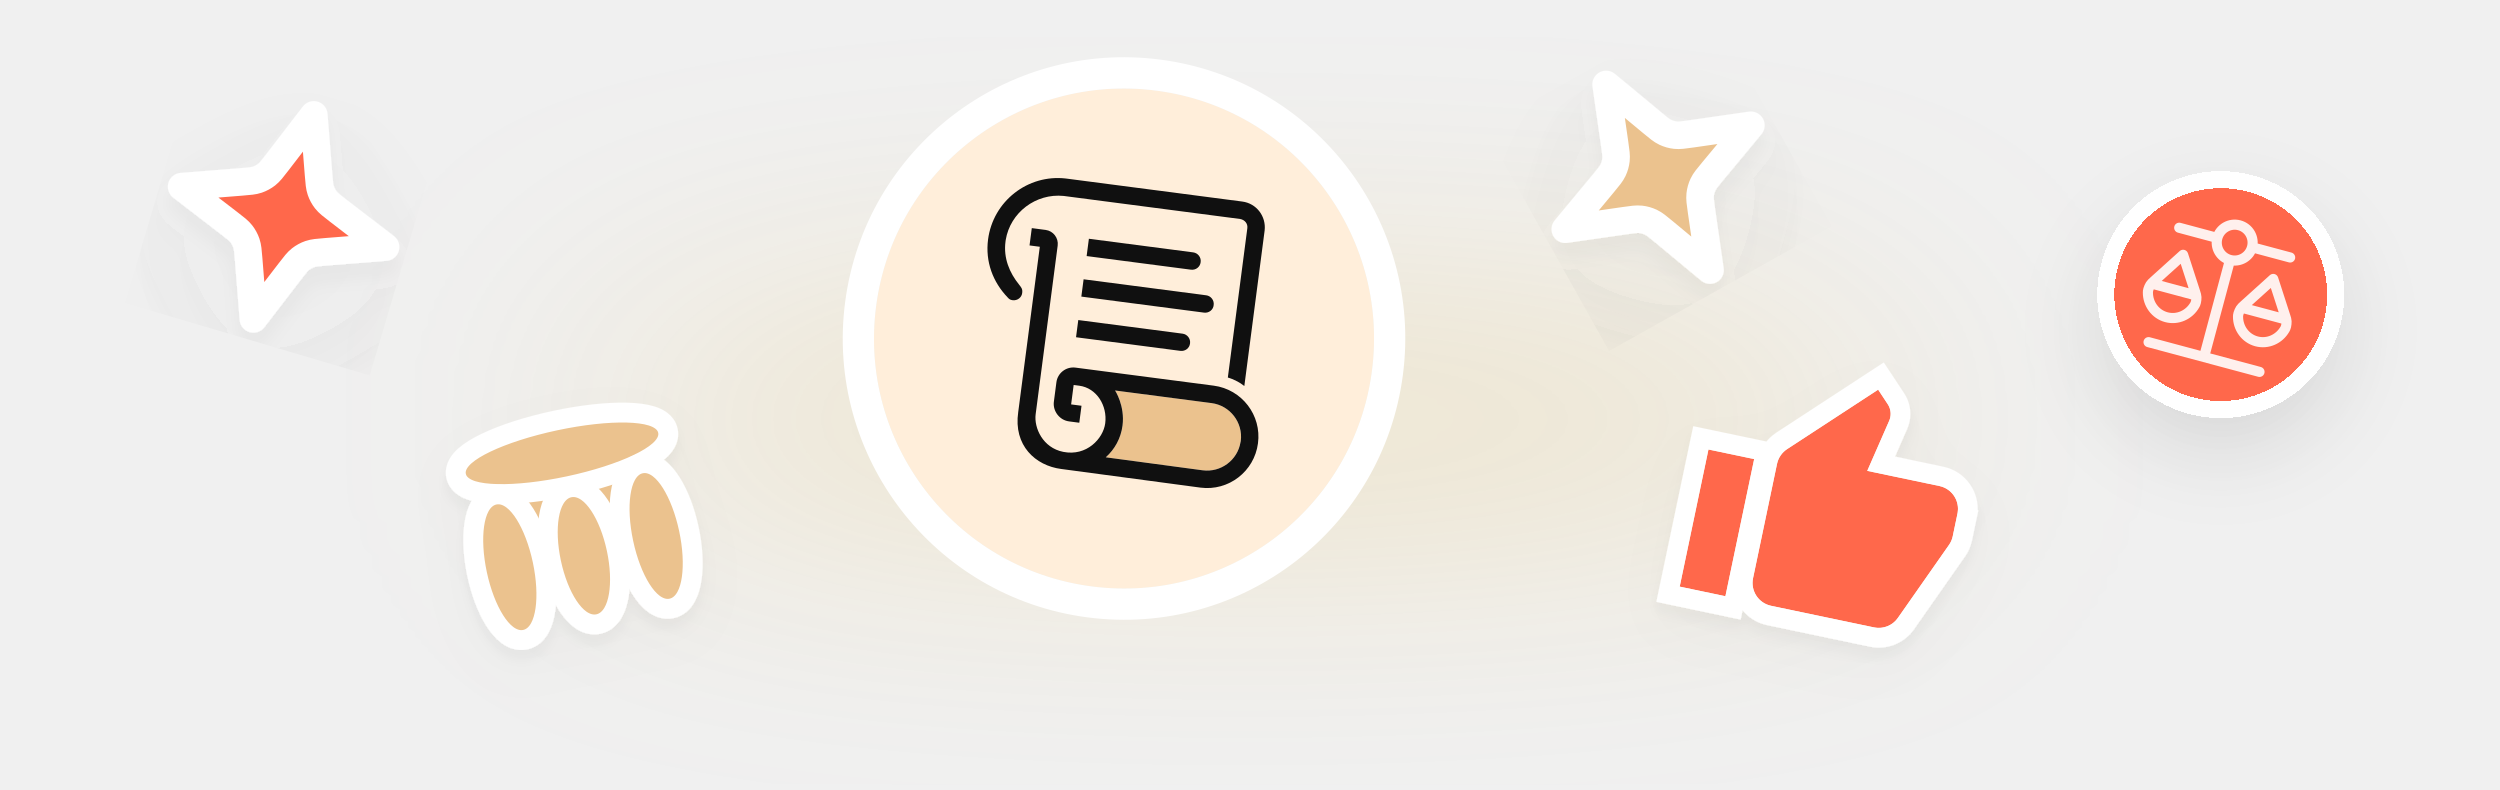
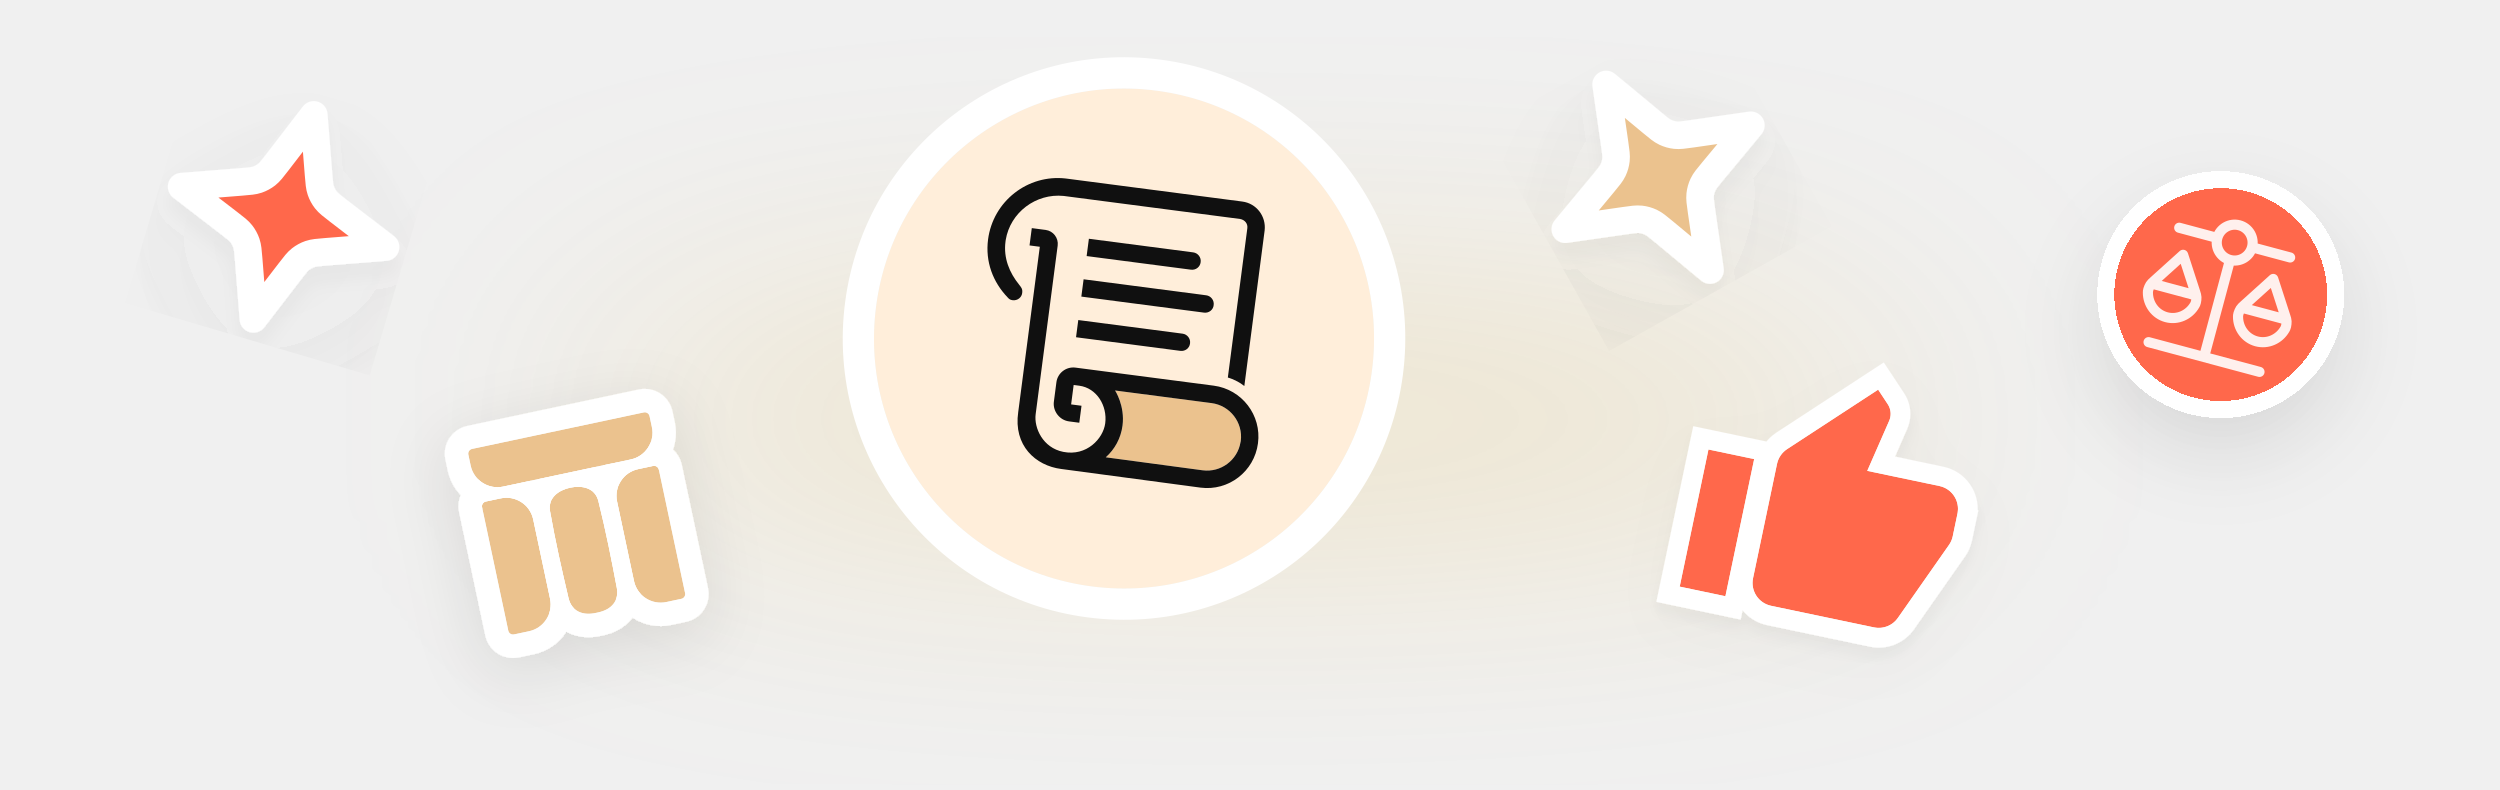
<svg xmlns="http://www.w3.org/2000/svg" width="320" height="101" viewBox="0 0 320 101" fill="none">
  <g clip-path="url(#clip0_1412_1661)">
    <g opacity="0.2" filter="url(#filter0_f_1412_1661)">
      <ellipse cx="159.335" cy="53.627" rx="87.665" ry="12.829" transform="rotate(-180 159.335 53.6265)" fill="#E5A500" />
    </g>
    <g clip-path="url(#clip1_1412_1661)" filter="url(#filter1_dd_1412_1661)">
      <g filter="url(#filter2_dd_1412_1661)">
        <path d="M40.166 14.705L40.77 22.31C40.855 23.376 40.897 23.909 41.064 24.396C41.212 24.828 41.432 25.232 41.713 25.591C42.031 25.997 42.455 26.323 43.303 26.974L49.353 31.622L41.748 32.226C40.682 32.311 40.149 32.353 39.661 32.52C39.23 32.668 38.826 32.888 38.466 33.169C38.061 33.487 37.735 33.911 37.084 34.759L32.436 40.809L31.832 33.204C31.747 32.138 31.705 31.605 31.538 31.117C31.39 30.686 31.17 30.282 30.889 29.922C30.571 29.517 30.147 29.191 29.299 28.54L23.249 23.892L30.854 23.288C31.92 23.203 32.453 23.16 32.941 22.994C33.372 22.846 33.776 22.626 34.136 22.345C34.541 22.027 34.867 21.603 35.518 20.755L40.166 14.705Z" fill="#FF684B" />
        <path d="M40.166 14.705L40.77 22.31C40.855 23.376 40.897 23.909 41.064 24.396C41.212 24.828 41.432 25.232 41.713 25.591C42.031 25.997 42.455 26.323 43.303 26.974L49.353 31.622L41.748 32.226C40.682 32.311 40.149 32.353 39.661 32.52C39.23 32.668 38.826 32.888 38.466 33.169C38.061 33.487 37.735 33.911 37.084 34.759L32.436 40.809L31.832 33.204C31.747 32.138 31.705 31.605 31.538 31.117C31.39 30.686 31.17 30.282 30.889 29.922C30.571 29.517 30.147 29.191 29.299 28.54L23.249 23.892L30.854 23.288C31.92 23.203 32.453 23.16 32.941 22.994C33.372 22.846 33.776 22.626 34.136 22.345C34.541 22.027 34.867 21.603 35.518 20.755L40.166 14.705Z" stroke="white" stroke-width="3.524" stroke-linecap="round" stroke-linejoin="round" />
      </g>
    </g>
    <g clip-path="url(#clip2_1412_1661)" filter="url(#filter3_dd_1412_1661)">
      <g filter="url(#filter4_dd_1412_1661)">
        <path d="M205.583 10.811L211.452 15.686C212.274 16.37 212.685 16.711 213.151 16.932C213.564 17.127 214.006 17.252 214.46 17.301C214.972 17.357 215.501 17.28 216.56 17.128L224.111 16.038L219.236 21.907C218.552 22.73 218.211 23.141 217.99 23.606C217.795 24.019 217.67 24.461 217.621 24.915C217.565 25.427 217.642 25.956 217.794 27.015L218.884 34.566L213.015 29.691C212.192 29.008 211.781 28.666 211.316 28.445C210.903 28.25 210.461 28.125 210.007 28.076C209.495 28.021 208.965 28.097 207.907 28.25L200.356 29.339L205.231 23.47C205.914 22.648 206.256 22.237 206.476 21.771C206.672 21.358 206.797 20.916 206.846 20.462C206.901 19.95 206.825 19.421 206.672 18.362L205.583 10.811Z" fill="#EBC28E" />
        <path d="M205.583 10.811L211.452 15.686C212.274 16.37 212.685 16.711 213.151 16.932C213.564 17.127 214.006 17.252 214.46 17.301C214.972 17.357 215.501 17.28 216.56 17.128L224.111 16.038L219.236 21.907C218.552 22.73 218.211 23.141 217.99 23.606C217.795 24.019 217.67 24.461 217.621 24.915C217.565 25.427 217.642 25.956 217.794 27.015L218.884 34.566L213.015 29.691C212.192 29.008 211.781 28.666 211.316 28.445C210.903 28.25 210.461 28.125 210.007 28.076C209.495 28.021 208.965 28.097 207.907 28.25L200.356 29.339L205.231 23.47C205.914 22.648 206.256 22.237 206.476 21.771C206.672 21.358 206.797 20.916 206.846 20.462C206.901 19.95 206.825 19.421 206.672 18.362L205.583 10.811Z" stroke="white" stroke-width="3.524" stroke-linecap="round" stroke-linejoin="round" />
      </g>
    </g>
-     <g filter="url(#filter5_dd_1412_1661)">
-       <rect x="64.844" y="62.304" width="17.167" height="10.809" transform="rotate(-12.0488 64.844 62.3042)" fill="#EBC28E" />
-       <path d="M71.044 53.839C67.577 54.579 64.47 55.593 62.242 56.655C61.138 57.182 60.183 57.752 59.508 58.35C58.92 58.87 58.14 59.775 58.385 60.919C58.629 62.064 59.71 62.571 60.459 62.807C61.32 63.077 62.424 63.207 63.647 63.237C66.114 63.297 69.365 62.954 72.832 62.214C76.299 61.474 79.406 60.46 81.634 59.398C82.738 58.871 83.692 58.302 84.368 57.703C84.956 57.183 85.735 56.279 85.491 55.134C85.247 53.989 84.165 53.482 83.416 53.247C82.556 52.976 81.452 52.846 80.229 52.816C77.762 52.756 74.511 53.099 71.044 53.839Z" fill="#EBC28E" stroke="white" stroke-width="2.543" />
-       <path d="M61.069 73.496C61.565 75.82 62.369 77.905 63.31 79.401C63.778 80.144 64.318 80.802 64.924 81.259C65.526 81.714 66.335 82.067 67.236 81.874C68.137 81.682 68.73 81.03 69.095 80.369C69.461 79.704 69.685 78.883 69.809 78.014C70.057 76.264 69.94 74.033 69.444 71.709C68.948 69.385 68.144 67.3 67.203 65.804C66.735 65.061 66.195 64.403 65.589 63.946C64.987 63.491 64.179 63.139 63.278 63.331C62.377 63.523 61.783 64.175 61.418 64.836C61.052 65.501 60.828 66.322 60.704 67.191C60.456 68.941 60.573 71.172 61.069 73.496Z" fill="#EBC28E" stroke="white" stroke-width="2.543" />
-       <path d="M70.55 72.033C71.016 74.217 71.796 76.178 72.726 77.583C73.189 78.283 73.727 78.902 74.334 79.329C74.944 79.756 75.735 80.061 76.602 79.876C77.469 79.69 78.066 79.09 78.448 78.45C78.829 77.813 79.067 77.028 79.204 76.201C79.479 74.538 79.391 72.43 78.924 70.245C78.458 68.061 77.678 66.1 76.748 64.695C76.285 63.996 75.748 63.376 75.14 62.95C74.53 62.522 73.739 62.218 72.872 62.403C72.005 62.588 71.408 63.188 71.026 63.828C70.645 64.466 70.407 65.25 70.27 66.078C69.995 67.74 70.084 69.848 70.55 72.033Z" fill="#EBC28E" stroke="white" stroke-width="2.543" />
-       <path d="M79.801 69.498C80.297 71.822 81.101 73.907 82.042 75.403C82.51 76.146 83.049 76.804 83.655 77.261C84.258 77.716 85.066 78.068 85.967 77.876C86.868 77.684 87.462 77.032 87.826 76.371C88.193 75.706 88.417 74.885 88.54 74.016C88.789 72.266 88.671 70.035 88.175 67.711C87.679 65.387 86.875 63.302 85.934 61.806C85.466 61.063 84.927 60.405 84.321 59.948C83.718 59.493 82.91 59.141 82.009 59.333C81.108 59.525 80.514 60.177 80.15 60.838C79.783 61.503 79.559 62.324 79.436 63.193C79.187 64.943 79.305 67.174 79.801 69.498Z" fill="#EBC28E" stroke="white" stroke-width="2.543" />
+     <g filter="url(#filter5_d_1412_1661)">
+       <mask id="path-4-outside-1_1412_1661" maskUnits="userSpaceOnUse" x="55.935" y="48.776" width="35" height="36" fill="black">
+         <rect fill="white" x="55.935" y="48.776" width="35" height="36" />
+         <path d="M70.409 65.461C71.078 69.27 71.941 73.055 72.773 76.576C73.158 78.157 74.478 78.858 76.301 78.446L76.492 78.406C76.513 78.401 76.532 78.397 76.552 78.393C78.346 78.011 79.243 76.845 78.956 75.26C78.291 71.732 77.544 67.943 76.595 64.146C76.164 62.4 74.453 62.11 72.995 62.419C71.538 62.728 70.095 63.69 70.408 65.459L70.409 65.461Z" />
+         <path d="M64.103 63.785L62.181 64.194C61.847 64.264 61.632 64.593 61.703 64.928L65.061 80.728C65.132 81.061 65.462 81.277 65.797 81.205L67.719 80.797C69.604 80.396 70.812 78.537 70.411 76.651L68.249 66.479C67.848 64.594 65.988 63.386 64.103 63.787L64.103 63.785Z" />
+         <path d="M60.427 57.461C60.092 57.532 59.878 57.862 59.949 58.197L60.246 59.596C60.647 61.481 62.507 62.689 64.392 62.288L67.328 61.664C67.34 61.66 67.359 61.656 67.386 61.651C67.402 61.647 67.424 61.642 67.449 61.636L67.466 61.632C67.515 61.624 67.565 61.614 67.615 61.603C67.636 61.599 67.666 61.593 67.699 61.584L67.842 61.554C67.868 61.55 67.902 61.542 67.945 61.53L67.961 61.527C68.001 61.52 68.039 61.513 68.078 61.503C68.1 61.499 68.127 61.493 68.161 61.483L68.178 61.479C68.23 61.47 68.269 61.463 68.314 61.453C68.332 61.45 68.351 61.445 68.375 61.439L68.391 61.435C68.441 61.428 68.489 61.417 68.541 61.406C68.564 61.401 68.591 61.396 68.623 61.386L68.639 61.383C68.683 61.375 68.73 61.368 68.774 61.357C68.804 61.35 68.838 61.343 68.878 61.332L68.896 61.328C68.93 61.322 68.967 61.313 68.999 61.308C69.021 61.303 69.046 61.298 69.072 61.291L69.087 61.287C69.138 61.278 69.184 61.27 69.233 61.259C69.256 61.254 69.283 61.249 69.311 61.24L69.328 61.236C69.371 61.228 69.416 61.22 69.46 61.211C69.491 61.205 69.526 61.197 69.568 61.185L69.584 61.182C69.618 61.176 69.653 61.167 69.688 61.161C69.712 61.156 69.743 61.15 69.776 61.139L69.794 61.136C69.845 61.127 69.88 61.119 69.917 61.112C69.939 61.108 69.964 61.102 69.993 61.095C70.057 61.083 70.106 61.074 70.153 61.064C70.178 61.059 70.205 61.053 70.234 61.044L70.253 61.04C70.297 61.032 70.338 61.025 70.381 61.015C70.406 61.01 70.433 61.004 70.462 60.995L70.478 60.992C70.524 60.984 70.567 60.976 70.609 60.967C70.641 60.96 70.679 60.952 70.716 60.941L70.732 60.938C70.766 60.932 70.802 60.926 70.834 60.917C70.859 60.912 70.885 60.907 70.914 60.899L70.93 60.896C70.978 60.888 71.021 60.879 71.064 60.87C71.099 60.863 71.14 60.854 71.181 60.842L71.198 60.839C71.231 60.833 71.264 60.828 71.293 60.82C71.322 60.814 71.356 60.807 71.39 60.797L71.407 60.793C71.458 60.783 71.493 60.778 71.531 60.77C71.555 60.764 71.581 60.759 71.609 60.751L71.625 60.748C71.671 60.741 71.716 60.733 71.756 60.723C71.787 60.716 71.821 60.709 71.859 60.698L71.875 60.695C71.92 60.687 71.959 60.68 71.994 60.672C72.026 60.666 72.058 60.659 72.092 60.649L72.109 60.645C72.154 60.637 72.191 60.631 72.226 60.623C72.256 60.617 72.287 60.61 72.32 60.6L72.337 60.597C72.382 60.589 72.419 60.582 72.455 60.574C72.486 60.568 72.518 60.561 72.551 60.551L72.567 60.548C72.614 60.539 72.649 60.533 72.687 60.525C72.724 60.517 72.762 60.509 72.799 60.498L72.907 60.476C72.941 60.47 72.975 60.463 73.011 60.452L73.027 60.449C73.079 60.439 73.112 60.433 73.147 60.426C73.177 60.42 73.211 60.412 73.243 60.403L73.275 60.396C73.311 60.39 73.343 60.384 73.374 60.378C73.402 60.372 73.431 60.366 73.462 60.358L73.485 60.353C73.526 60.347 73.564 60.339 73.601 60.331C73.636 60.323 73.674 60.315 73.711 60.305L73.728 60.301C73.767 60.294 73.806 60.287 73.84 60.28C73.874 60.273 73.906 60.266 73.939 60.256L73.956 60.253C74.004 60.244 74.035 60.24 74.065 60.232C74.093 60.226 74.127 60.219 74.157 60.211L74.173 60.208C74.214 60.202 74.254 60.194 74.289 60.186C74.339 60.175 74.391 60.163 74.444 60.147L74.519 60.132C74.558 60.123 74.596 60.115 74.636 60.104L74.652 60.1C74.694 60.093 74.726 60.087 74.756 60.081C74.791 60.074 74.827 60.066 74.864 60.055L74.88 60.052C74.921 60.044 74.954 60.039 74.984 60.033C75.017 60.026 75.051 60.019 75.086 60.01L75.102 60.006C75.143 60 75.178 59.991 75.211 59.986C75.248 59.978 75.286 59.97 75.323 59.959L75.341 59.955C75.383 59.948 75.416 59.942 75.446 59.936C75.483 59.928 75.521 59.92 75.558 59.909L75.574 59.906C75.623 59.897 75.651 59.892 75.679 59.886C75.716 59.879 75.755 59.87 75.793 59.859L75.809 59.856C75.854 59.848 75.885 59.844 75.91 59.837C75.947 59.829 75.985 59.821 76.022 59.811L76.056 59.803C76.087 59.797 76.113 59.793 76.138 59.789C76.183 59.779 76.228 59.77 76.273 59.757L76.29 59.754C76.315 59.748 76.338 59.743 76.362 59.738C76.402 59.73 76.446 59.721 76.487 59.709L76.503 59.705C76.547 59.698 76.576 59.694 76.6 59.688C76.64 59.679 76.68 59.671 76.722 59.659L76.756 59.652C76.783 59.646 76.805 59.644 76.827 59.639C76.861 59.632 76.898 59.624 76.933 59.616L76.949 59.612C76.992 59.606 77.026 59.6 77.054 59.593C77.097 59.583 77.139 59.575 77.185 59.562L77.218 59.555C77.249 59.548 77.274 59.546 77.294 59.542C77.335 59.533 77.374 59.525 77.416 59.513L77.455 59.505C77.484 59.498 77.506 59.497 77.523 59.492C77.569 59.482 77.618 59.471 77.664 59.459L77.68 59.455C77.707 59.451 77.734 59.447 77.751 59.442C77.786 59.434 77.824 59.426 77.861 59.417L78.007 59.38L78.009 59.39L80.746 58.811C82.631 58.41 83.839 56.55 83.438 54.665L83.141 53.267C83.07 52.933 82.741 52.718 82.406 52.789L60.427 57.461Z" />
+         <path d="M83.598 59.64L81.676 60.049C79.791 60.449 78.583 62.309 78.984 64.194L81.146 74.367C81.547 76.252 83.406 77.459 85.292 77.059L87.213 76.65C87.547 76.579 87.762 76.25 87.691 75.915L84.333 60.118C84.262 59.784 83.933 59.569 83.598 59.64Z" />
+       </mask>
+       <path d="M70.409 65.461C71.078 69.27 71.941 73.055 72.773 76.576C73.158 78.157 74.478 78.858 76.301 78.446L76.492 78.406C76.513 78.401 76.532 78.397 76.552 78.393C78.346 78.011 79.243 76.845 78.956 75.26C78.291 71.732 77.544 67.943 76.595 64.146C76.164 62.4 74.453 62.11 72.995 62.419C71.538 62.728 70.095 63.69 70.408 65.459L70.409 65.461Z" fill="#EBC28E" />
+       <path d="M64.103 63.785L62.181 64.194C61.847 64.264 61.632 64.593 61.703 64.928L65.061 80.728C65.132 81.061 65.462 81.277 65.797 81.205L67.719 80.797C69.604 80.396 70.812 78.537 70.411 76.651L68.249 66.479C67.848 64.594 65.988 63.386 64.103 63.787L64.103 63.785Z" fill="#EBC28E" />
+       <path d="M60.427 57.461C60.092 57.532 59.878 57.862 59.949 58.197L60.246 59.596C60.647 61.481 62.507 62.689 64.392 62.288L67.328 61.664C67.34 61.66 67.359 61.656 67.386 61.651C67.402 61.647 67.424 61.642 67.449 61.636L67.466 61.632C67.515 61.624 67.565 61.614 67.615 61.603C67.636 61.599 67.666 61.593 67.699 61.584L67.842 61.554C67.868 61.55 67.902 61.542 67.945 61.53L67.961 61.527C68.001 61.52 68.039 61.513 68.078 61.503C68.1 61.499 68.127 61.493 68.161 61.483L68.178 61.479C68.23 61.47 68.269 61.463 68.314 61.453C68.332 61.45 68.351 61.445 68.375 61.439L68.391 61.435C68.441 61.428 68.489 61.417 68.541 61.406C68.564 61.401 68.591 61.396 68.623 61.386L68.639 61.383C68.683 61.375 68.73 61.368 68.774 61.357C68.804 61.35 68.838 61.343 68.878 61.332L68.896 61.328C68.93 61.322 68.967 61.313 68.999 61.308C69.021 61.303 69.046 61.298 69.072 61.291L69.087 61.287C69.138 61.278 69.184 61.27 69.233 61.259C69.256 61.254 69.283 61.249 69.311 61.24L69.328 61.236C69.371 61.228 69.416 61.22 69.46 61.211C69.491 61.205 69.526 61.197 69.568 61.185L69.584 61.182C69.618 61.176 69.653 61.167 69.688 61.161C69.712 61.156 69.743 61.15 69.776 61.139L69.794 61.136C69.845 61.127 69.88 61.119 69.917 61.112C69.939 61.108 69.964 61.102 69.993 61.095C70.057 61.083 70.106 61.074 70.153 61.064C70.178 61.059 70.205 61.053 70.234 61.044L70.253 61.04C70.297 61.032 70.338 61.025 70.381 61.015C70.406 61.01 70.433 61.004 70.462 60.995L70.478 60.992C70.524 60.984 70.567 60.976 70.609 60.967C70.641 60.96 70.679 60.952 70.716 60.941L70.732 60.938C70.766 60.932 70.802 60.926 70.834 60.917C70.859 60.912 70.885 60.907 70.914 60.899L70.93 60.896C70.978 60.888 71.021 60.879 71.064 60.87C71.099 60.863 71.14 60.854 71.181 60.842L71.198 60.839C71.231 60.833 71.264 60.828 71.293 60.82C71.322 60.814 71.356 60.807 71.39 60.797L71.407 60.793C71.458 60.783 71.493 60.778 71.531 60.77C71.555 60.764 71.581 60.759 71.609 60.751L71.625 60.748C71.671 60.741 71.716 60.733 71.756 60.723C71.787 60.716 71.821 60.709 71.859 60.698L71.875 60.695C71.92 60.687 71.959 60.68 71.994 60.672C72.026 60.666 72.058 60.659 72.092 60.649L72.109 60.645C72.154 60.637 72.191 60.631 72.226 60.623C72.256 60.617 72.287 60.61 72.32 60.6L72.337 60.597C72.382 60.589 72.419 60.582 72.455 60.574C72.486 60.568 72.518 60.561 72.551 60.551L72.567 60.548C72.614 60.539 72.649 60.533 72.687 60.525C72.724 60.517 72.762 60.509 72.799 60.498L72.907 60.476C72.941 60.47 72.975 60.463 73.011 60.452L73.027 60.449C73.079 60.439 73.112 60.433 73.147 60.426C73.177 60.42 73.211 60.412 73.243 60.403L73.275 60.396C73.311 60.39 73.343 60.384 73.374 60.378C73.402 60.372 73.431 60.366 73.462 60.358L73.485 60.353C73.526 60.347 73.564 60.339 73.601 60.331C73.636 60.323 73.674 60.315 73.711 60.305L73.728 60.301C73.767 60.294 73.806 60.287 73.84 60.28C73.874 60.273 73.906 60.266 73.939 60.256L73.956 60.253C74.004 60.244 74.035 60.24 74.065 60.232C74.093 60.226 74.127 60.219 74.157 60.211L74.173 60.208C74.214 60.202 74.254 60.194 74.289 60.186C74.339 60.175 74.391 60.163 74.444 60.147L74.519 60.132C74.558 60.123 74.596 60.115 74.636 60.104L74.652 60.1C74.694 60.093 74.726 60.087 74.756 60.081C74.791 60.074 74.827 60.066 74.864 60.055L74.88 60.052C74.921 60.044 74.954 60.039 74.984 60.033C75.017 60.026 75.051 60.019 75.086 60.01L75.102 60.006C75.143 60 75.178 59.991 75.211 59.986C75.248 59.978 75.286 59.97 75.323 59.959L75.341 59.955C75.383 59.948 75.416 59.942 75.446 59.936C75.483 59.928 75.521 59.92 75.558 59.909L75.574 59.906C75.623 59.897 75.651 59.892 75.679 59.886C75.716 59.879 75.755 59.87 75.793 59.859L75.809 59.856C75.854 59.848 75.885 59.844 75.91 59.837C75.947 59.829 75.985 59.821 76.022 59.811L76.056 59.803C76.087 59.797 76.113 59.793 76.138 59.789C76.183 59.779 76.228 59.77 76.273 59.757L76.29 59.754C76.315 59.748 76.338 59.743 76.362 59.738C76.402 59.73 76.446 59.721 76.487 59.709L76.503 59.705C76.547 59.698 76.576 59.694 76.6 59.688C76.64 59.679 76.68 59.671 76.722 59.659L76.756 59.652C76.783 59.646 76.805 59.644 76.827 59.639C76.861 59.632 76.898 59.624 76.933 59.616L76.949 59.612C76.992 59.606 77.026 59.6 77.054 59.593C77.097 59.583 77.139 59.575 77.185 59.562L77.218 59.555C77.249 59.548 77.274 59.546 77.294 59.542C77.335 59.533 77.374 59.525 77.416 59.513L77.455 59.505C77.484 59.498 77.506 59.497 77.523 59.492C77.569 59.482 77.618 59.471 77.664 59.459L77.68 59.455C77.707 59.451 77.734 59.447 77.751 59.442C77.786 59.434 77.824 59.426 77.861 59.417L78.007 59.38L78.009 59.39L80.746 58.811C82.631 58.41 83.839 56.55 83.438 54.665L83.141 53.267C83.07 52.933 82.741 52.718 82.406 52.789L60.427 57.461Z" fill="#EBC28E" />
+       <path d="M83.598 59.64L81.676 60.049C79.791 60.449 78.583 62.309 78.984 64.194L81.146 74.367C81.547 76.252 83.406 77.459 85.292 77.059L87.213 76.65C87.547 76.579 87.762 76.25 87.691 75.915L84.333 60.118C84.262 59.784 83.933 59.569 83.598 59.64Z" fill="#EBC28E" />
+       <path d="M70.409 65.461C71.078 69.27 71.941 73.055 72.773 76.576C73.158 78.157 74.478 78.858 76.301 78.446L76.492 78.406C76.513 78.401 76.532 78.397 76.552 78.393C78.346 78.011 79.243 76.845 78.956 75.26C78.291 71.732 77.544 67.943 76.595 64.146C76.164 62.4 74.453 62.11 72.995 62.419C71.538 62.728 70.095 63.69 70.408 65.459L70.409 65.461Z" stroke="white" stroke-width="6" mask="url(#path-4-outside-1_1412_1661)" />
+       <path d="M64.103 63.785L62.181 64.194C61.847 64.264 61.632 64.593 61.703 64.928L65.061 80.728C65.132 81.061 65.462 81.277 65.797 81.205L67.719 80.797C69.604 80.396 70.812 78.537 70.411 76.651L68.249 66.479C67.848 64.594 65.988 63.386 64.103 63.787L64.103 63.785Z" stroke="white" stroke-width="6" mask="url(#path-4-outside-1_1412_1661)" />
+       <path d="M60.427 57.461C60.092 57.532 59.878 57.862 59.949 58.197L60.246 59.596C60.647 61.481 62.507 62.689 64.392 62.288L67.328 61.664C67.34 61.66 67.359 61.656 67.386 61.651C67.402 61.647 67.424 61.642 67.449 61.636L67.466 61.632C67.515 61.624 67.565 61.614 67.615 61.603C67.636 61.599 67.666 61.593 67.699 61.584L67.842 61.554C67.868 61.55 67.902 61.542 67.945 61.53L67.961 61.527C68.001 61.52 68.039 61.513 68.078 61.503C68.1 61.499 68.127 61.493 68.161 61.483L68.178 61.479C68.23 61.47 68.269 61.463 68.314 61.453C68.332 61.45 68.351 61.445 68.375 61.439L68.391 61.435C68.441 61.428 68.489 61.417 68.541 61.406C68.564 61.401 68.591 61.396 68.623 61.386L68.639 61.383C68.683 61.375 68.73 61.368 68.774 61.357C68.804 61.35 68.838 61.343 68.878 61.332L68.896 61.328C68.93 61.322 68.967 61.313 68.999 61.308C69.021 61.303 69.046 61.298 69.072 61.291L69.087 61.287C69.138 61.278 69.184 61.27 69.233 61.259C69.256 61.254 69.283 61.249 69.311 61.24L69.328 61.236C69.371 61.228 69.416 61.22 69.46 61.211C69.491 61.205 69.526 61.197 69.568 61.185L69.584 61.182C69.618 61.176 69.653 61.167 69.688 61.161C69.712 61.156 69.743 61.15 69.776 61.139L69.794 61.136C69.845 61.127 69.88 61.119 69.917 61.112C69.939 61.108 69.964 61.102 69.993 61.095C70.057 61.083 70.106 61.074 70.153 61.064C70.178 61.059 70.205 61.053 70.234 61.044L70.253 61.04C70.297 61.032 70.338 61.025 70.381 61.015C70.406 61.01 70.433 61.004 70.462 60.995L70.478 60.992C70.524 60.984 70.567 60.976 70.609 60.967C70.641 60.96 70.679 60.952 70.716 60.941L70.732 60.938C70.766 60.932 70.802 60.926 70.834 60.917C70.859 60.912 70.885 60.907 70.914 60.899L70.93 60.896C70.978 60.888 71.021 60.879 71.064 60.87C71.099 60.863 71.14 60.854 71.181 60.842L71.198 60.839C71.231 60.833 71.264 60.828 71.293 60.82C71.322 60.814 71.356 60.807 71.39 60.797L71.407 60.793C71.458 60.783 71.493 60.778 71.531 60.77C71.555 60.764 71.581 60.759 71.609 60.751L71.625 60.748C71.671 60.741 71.716 60.733 71.756 60.723C71.787 60.716 71.821 60.709 71.859 60.698L71.875 60.695C71.92 60.687 71.959 60.68 71.994 60.672C72.026 60.666 72.058 60.659 72.092 60.649L72.109 60.645C72.154 60.637 72.191 60.631 72.226 60.623C72.256 60.617 72.287 60.61 72.32 60.6L72.337 60.597C72.382 60.589 72.419 60.582 72.455 60.574C72.486 60.568 72.518 60.561 72.551 60.551L72.567 60.548C72.614 60.539 72.649 60.533 72.687 60.525C72.724 60.517 72.762 60.509 72.799 60.498L72.907 60.476C72.941 60.47 72.975 60.463 73.011 60.452L73.027 60.449C73.079 60.439 73.112 60.433 73.147 60.426C73.177 60.42 73.211 60.412 73.243 60.403L73.275 60.396C73.311 60.39 73.343 60.384 73.374 60.378C73.402 60.372 73.431 60.366 73.462 60.358L73.485 60.353C73.526 60.347 73.564 60.339 73.601 60.331C73.636 60.323 73.674 60.315 73.711 60.305L73.728 60.301C73.767 60.294 73.806 60.287 73.84 60.28C73.874 60.273 73.906 60.266 73.939 60.256L73.956 60.253C74.004 60.244 74.035 60.24 74.065 60.232C74.093 60.226 74.127 60.219 74.157 60.211L74.173 60.208C74.214 60.202 74.254 60.194 74.289 60.186C74.339 60.175 74.391 60.163 74.444 60.147L74.519 60.132C74.558 60.123 74.596 60.115 74.636 60.104L74.652 60.1C74.694 60.093 74.726 60.087 74.756 60.081C74.791 60.074 74.827 60.066 74.864 60.055L74.88 60.052C74.921 60.044 74.954 60.039 74.984 60.033C75.017 60.026 75.051 60.019 75.086 60.01L75.102 60.006C75.143 60 75.178 59.991 75.211 59.986C75.248 59.978 75.286 59.97 75.323 59.959L75.341 59.955C75.383 59.948 75.416 59.942 75.446 59.936C75.483 59.928 75.521 59.92 75.558 59.909L75.574 59.906C75.623 59.897 75.651 59.892 75.679 59.886C75.716 59.879 75.755 59.87 75.793 59.859L75.809 59.856C75.854 59.848 75.885 59.844 75.91 59.837C75.947 59.829 75.985 59.821 76.022 59.811L76.056 59.803C76.087 59.797 76.113 59.793 76.138 59.789C76.183 59.779 76.228 59.77 76.273 59.757L76.29 59.754C76.315 59.748 76.338 59.743 76.362 59.738C76.402 59.73 76.446 59.721 76.487 59.709L76.503 59.705C76.547 59.698 76.576 59.694 76.6 59.688C76.64 59.679 76.68 59.671 76.722 59.659L76.756 59.652C76.783 59.646 76.805 59.644 76.827 59.639C76.861 59.632 76.898 59.624 76.933 59.616L76.949 59.612C76.992 59.606 77.026 59.6 77.054 59.593C77.097 59.583 77.139 59.575 77.185 59.562L77.218 59.555C77.249 59.548 77.274 59.546 77.294 59.542C77.335 59.533 77.374 59.525 77.416 59.513L77.455 59.505C77.484 59.498 77.506 59.497 77.523 59.492C77.569 59.482 77.618 59.471 77.664 59.459L77.68 59.455C77.707 59.451 77.734 59.447 77.751 59.442C77.786 59.434 77.824 59.426 77.861 59.417L78.007 59.38L78.009 59.39L80.746 58.811C82.631 58.41 83.839 56.55 83.438 54.665L83.141 53.267C83.07 52.933 82.741 52.718 82.406 52.789L60.427 57.461Z" stroke="white" stroke-width="6" mask="url(#path-4-outside-1_1412_1661)" />
+       <path d="M83.598 59.64L81.676 60.049C79.791 60.449 78.583 62.309 78.984 64.194L81.146 74.367C81.547 76.252 83.406 77.459 85.292 77.059L87.213 76.65C87.547 76.579 87.762 76.25 87.691 75.915L84.333 60.118C84.262 59.784 83.933 59.569 83.598 59.64Z" stroke="white" stroke-width="6" mask="url(#path-4-outside-1_1412_1661)" />
    </g>
    <g filter="url(#filter6_dd_1412_1661)">
      <path d="M215 75.088L220.851 76.316L224.534 58.763L218.683 57.535L215 75.088ZM250.557 65.75C250.896 64.133 249.861 62.55 248.245 62.21L239.008 60.272L241.807 53.881C241.867 53.74 241.921 53.591 241.955 53.431C242.082 52.824 241.949 52.223 241.637 51.745L240.403 49.875L228.749 57.486C228.111 57.91 227.628 58.572 227.459 59.377L224.39 74.004C224.051 75.621 225.086 77.204 226.702 77.543L239.867 80.306C241.081 80.56 242.275 80.04 242.933 79.086L249.507 69.699C249.709 69.39 249.865 69.048 249.943 68.675L250.531 65.874L250.519 65.856L250.557 65.75Z" fill="#FF684B" />
      <path d="M213.767 74.83L213.509 76.062L214.741 76.321L220.592 77.549L221.825 77.807L222.084 76.575L225.767 59.021L226.025 57.789L224.793 57.53L218.942 56.302L217.709 56.044L217.45 57.276L213.767 74.83ZM251.855 65.598C252.093 63.449 250.664 61.431 248.504 60.978L240.783 59.358L242.961 54.386L242.961 54.386L242.965 54.376C243.043 54.193 243.131 53.961 243.188 53.689C243.387 52.739 243.177 51.799 242.691 51.056L242.688 51.051L241.454 49.181L240.763 48.135L239.714 48.82L228.061 56.432L228.061 56.432L228.053 56.436C227.155 57.032 226.467 57.97 226.227 59.118L223.158 73.746C222.676 76.043 224.146 78.294 226.443 78.776L239.608 81.538C241.333 81.9 243.029 81.161 243.967 79.805C243.968 79.804 243.969 79.803 243.97 79.801L250.539 70.421L250.55 70.405L250.561 70.389C250.833 69.972 251.06 69.486 251.176 68.934L251.763 66.133L251.772 66.09L251.79 66.008L251.871 65.622L251.855 65.598Z" stroke="white" stroke-width="2.519" />
    </g>
    <g filter="url(#filter7_dd_1412_1661)">
      <rect x="274.624" y="21.029" width="27.241" height="27.241" rx="13.62" transform="rotate(15 274.624 21.0293)" fill="#FF684B" shape-rendering="crispEdges" />
      <rect x="273.851" y="19.69" width="29.427" height="29.427" rx="14.714" transform="rotate(15 273.851 19.69)" stroke="white" stroke-width="2.187" shape-rendering="crispEdges" />
      <g clip-path="url(#clip3_1412_1661)">
        <path d="M275.586 36.339L280.911 37.766M287.124 39.43L292.449 40.857M285.444 33.273L282.115 45.698M285.444 33.273C286.67 33.601 287.929 32.874 288.258 31.649M285.444 33.273C284.219 32.945 283.492 31.685 283.82 30.46M275.015 43.796L289.215 47.601M278.939 29.152L283.82 30.46M283.82 30.46C284.148 29.234 285.408 28.507 286.633 28.835C287.859 29.164 288.586 30.423 288.258 31.649M288.258 31.649L293.139 32.957M280.931 39.042C280.21 40.309 278.733 40.987 277.297 40.602C275.861 40.218 274.921 38.891 274.931 37.434C274.931 37.315 274.932 37.256 274.99 37.033C275.025 36.897 275.16 36.596 275.238 36.479C275.366 36.287 275.475 36.189 275.693 35.993L279.438 32.615L280.992 37.412C281.082 37.691 281.127 37.831 281.142 38.061C281.151 38.201 281.118 38.529 281.08 38.665C281.019 38.887 280.99 38.939 280.931 39.042ZM292.469 42.134C291.748 43.4 290.271 44.079 288.835 43.694C287.399 43.309 286.459 41.983 286.468 40.526C286.469 40.407 286.469 40.347 286.528 40.125C286.563 39.988 286.698 39.688 286.776 39.57C286.904 39.379 287.013 39.281 287.23 39.084L290.975 35.706L292.529 40.504C292.62 40.783 292.665 40.922 292.68 41.152C292.689 41.293 292.655 41.621 292.618 41.757C292.557 41.978 292.527 42.03 292.469 42.134Z" stroke="white" stroke-opacity="0.902" stroke-width="1.297" stroke-linecap="round" stroke-linejoin="round" />
      </g>
    </g>
    <g clip-path="url(#clip4_1412_1661)">
      <g clip-path="url(#clip5_1412_1661)">
        <path d="M179.748 15.743L116.287 7.456L108 70.917L171.461 79.204L179.748 15.743Z" fill="#FFEEDA" />
        <path d="M159.05 51.126L161.876 29.486C162.084 27.667 160.831 26.021 159.016 25.784L136.433 22.835C131.55 22.27 127.113 25.746 126.474 30.634C126.26 32.278 126.518 33.751 127.027 35.082C127.465 36.186 128.238 37.276 129.029 38.12C129.26 38.354 129.143 38.251 129.853 38.824C130.827 39.605 131.999 40.093 131.999 40.093L130.293 53.04C130.242 53.658 130.222 54.252 130.321 54.832C130.582 56.727 131.672 58.294 133.299 59.189C133.976 59.568 134.767 59.861 135.637 59.989L153.667 62.401C157.255 62.87 160.551 60.335 161.022 56.733C161.316 54.591 160.494 52.536 159.05 51.126Z" fill="#FFEEDA" />
        <path d="M158.786 56.601C158.414 58.893 156.27 60.503 153.94 60.199L141.54 58.536C142.675 57.521 143.47 56.113 143.682 54.483C144.015 51.939 142.729 49.983 142.729 49.983L155.078 51.596C157.451 51.906 159.128 54.087 158.819 56.46L158.786 56.601Z" fill="#EBC28E" />
        <path d="M130.454 36.446C129.202 34.901 128.43 33.027 128.702 30.94L128.73 30.725C129.307 27.196 132.596 24.718 136.154 25.081L158.737 28.03C159.32 28.135 159.737 28.611 159.659 29.211L157.163 48.321C157.667 48.474 157.914 48.579 158.39 48.83C158.772 49.025 159.274 49.411 159.274 49.411L161.874 29.5C162.083 27.682 160.829 26.035 159.014 25.798L136.431 22.849C131.548 22.284 127.111 25.76 126.472 30.649C126.101 33.493 127.084 36.093 128.978 38.07C129.106 38.203 129.228 38.379 129.6 38.427C130.257 38.513 130.798 38.046 130.844 37.47C130.907 36.984 130.715 36.785 130.454 36.446Z" fill="#101010" />
        <path d="M155.355 49.364L137.646 47.052C136.458 46.911 135.375 47.744 135.22 48.93L134.888 51.474C134.764 52.65 135.634 53.781 136.834 53.938L138.149 54.11L138.433 51.937L137.104 51.764L137.428 49.277C137.428 49.277 137.757 49.319 138.143 49.37C140.387 49.663 141.76 51.95 141.469 54.18C141.211 56.152 139.082 58.433 136.106 57.841C133.47 57.322 132.337 54.761 132.564 53.017L135.383 31.434C135.51 30.462 134.814 29.558 133.842 29.431L132.069 29.199L131.78 31.415L133.095 31.586L130.333 52.74C129.699 57.033 132.548 59.6 135.821 60.027L153.665 62.416C157.253 62.884 160.55 60.349 161.02 56.747C161.505 53.148 158.957 49.835 155.355 49.364ZM158.786 56.601C158.414 58.893 156.27 60.503 153.94 60.199L141.54 58.535C142.675 57.521 143.47 56.113 143.682 54.483C144.015 51.939 142.729 49.983 142.729 49.983L155.078 51.596C157.451 51.906 159.129 54.087 158.819 56.46L158.786 56.601Z" fill="#101010" />
        <path d="M152.438 34.519L139.089 32.776L139.378 30.561L152.728 32.304C153.328 32.382 153.765 32.934 153.685 33.548C153.619 34.165 153.067 34.601 152.438 34.519Z" fill="#101010" />
        <path d="M151.082 44.91L137.732 43.167L138.019 40.966L151.369 42.709C151.969 42.788 152.406 43.339 152.326 43.953C152.262 44.556 151.71 44.992 151.082 44.91Z" fill="#101010" />
        <path d="M154.119 40.016L138.411 37.964L138.701 35.749L154.394 37.798C154.995 37.877 155.431 38.428 155.351 39.043C155.3 39.661 154.734 40.096 154.119 40.016Z" fill="#101010" />
      </g>
    </g>
    <rect x="114.563" y="5.213" width="68" height="68" rx="34" transform="rotate(7.44 114.563 5.21343)" stroke="white" stroke-width="4" />
  </g>
  <defs>
    <filter id="filter0_f_1412_1661" x="35.67" y="4.797" width="247.33" height="97.658" filterUnits="userSpaceOnUse" color-interpolation-filters="sRGB">
      <feFlood flood-opacity="0" result="BackgroundImageFix" />
      <feBlend mode="normal" in="SourceGraphic" in2="BackgroundImageFix" result="shape" />
      <feGaussianBlur stdDeviation="18" result="effect1_foregroundBlur_1412_1661" />
    </filter>
    <filter id="filter1_dd_1412_1661" x="4" y="-0.544" width="64.602" height="64.602" filterUnits="userSpaceOnUse" color-interpolation-filters="sRGB">
      <feFlood flood-opacity="0" result="BackgroundImageFix" />
      <feColorMatrix in="SourceAlpha" type="matrix" values="0 0 0 0 0 0 0 0 0 0 0 0 0 0 0 0 0 0 127 0" result="hardAlpha" />
      <feOffset dy="2" />
      <feGaussianBlur stdDeviation="1" />
      <feComposite in2="hardAlpha" operator="out" />
      <feColorMatrix type="matrix" values="0 0 0 0 0 0 0 0 0 0 0 0 0 0 0 0 0 0 0.03 0" />
      <feBlend mode="normal" in2="BackgroundImageFix" result="effect1_dropShadow_1412_1661" />
      <feColorMatrix in="SourceAlpha" type="matrix" values="0 0 0 0 0 0 0 0 0 0 0 0 0 0 0 0 0 0 127 0" result="hardAlpha" />
      <feOffset dy="4" />
      <feGaussianBlur stdDeviation="6" />
      <feComposite in2="hardAlpha" operator="out" />
      <feColorMatrix type="matrix" values="0 0 0 0 0 0 0 0 0 0 0 0 0 0 0 0 0 0 0.02 0" />
      <feBlend mode="normal" in2="effect1_dropShadow_1412_1661" result="effect2_dropShadow_1412_1661" />
      <feBlend mode="normal" in="SourceGraphic" in2="effect2_dropShadow_1412_1661" result="shape" />
    </filter>
    <filter id="filter2_dd_1412_1661" x="9.486" y="4.942" width="53.629" height="53.629" filterUnits="userSpaceOnUse" color-interpolation-filters="sRGB">
      <feFlood flood-opacity="0" result="BackgroundImageFix" />
      <feColorMatrix in="SourceAlpha" type="matrix" values="0 0 0 0 0 0 0 0 0 0 0 0 0 0 0 0 0 0 127 0" result="hardAlpha" />
      <feOffset dy="2" />
      <feGaussianBlur stdDeviation="1" />
      <feComposite in2="hardAlpha" operator="out" />
      <feColorMatrix type="matrix" values="0 0 0 0 0 0 0 0 0 0 0 0 0 0 0 0 0 0 0.03 0" />
      <feBlend mode="normal" in2="BackgroundImageFix" result="effect1_dropShadow_1412_1661" />
      <feColorMatrix in="SourceAlpha" type="matrix" values="0 0 0 0 0 0 0 0 0 0 0 0 0 0 0 0 0 0 127 0" result="hardAlpha" />
      <feOffset dy="4" />
      <feGaussianBlur stdDeviation="6" />
      <feComposite in2="hardAlpha" operator="out" />
      <feColorMatrix type="matrix" values="0 0 0 0 0 0 0 0 0 0 0 0 0 0 0 0 0 0 0.02 0" />
      <feBlend mode="normal" in2="effect1_dropShadow_1412_1661" result="effect2_dropShadow_1412_1661" />
      <feBlend mode="normal" in="SourceGraphic" in2="effect2_dropShadow_1412_1661" result="shape" />
    </filter>
    <filter id="filter3_dd_1412_1661" x="178" y="-7.544" width="68.467" height="68.466" filterUnits="userSpaceOnUse" color-interpolation-filters="sRGB">
      <feFlood flood-opacity="0" result="BackgroundImageFix" />
      <feColorMatrix in="SourceAlpha" type="matrix" values="0 0 0 0 0 0 0 0 0 0 0 0 0 0 0 0 0 0 127 0" result="hardAlpha" />
      <feOffset dy="2" />
      <feGaussianBlur stdDeviation="1" />
      <feComposite in2="hardAlpha" operator="out" />
      <feColorMatrix type="matrix" values="0 0 0 0 0 0 0 0 0 0 0 0 0 0 0 0 0 0 0.03 0" />
      <feBlend mode="normal" in2="BackgroundImageFix" result="effect1_dropShadow_1412_1661" />
      <feColorMatrix in="SourceAlpha" type="matrix" values="0 0 0 0 0 0 0 0 0 0 0 0 0 0 0 0 0 0 127 0" result="hardAlpha" />
      <feOffset dy="4" />
      <feGaussianBlur stdDeviation="6" />
      <feComposite in2="hardAlpha" operator="out" />
      <feColorMatrix type="matrix" values="0 0 0 0 0 0 0 0 0 0 0 0 0 0 0 0 0 0 0.02 0" />
      <feBlend mode="normal" in2="effect1_dropShadow_1412_1661" result="effect2_dropShadow_1412_1661" />
      <feBlend mode="normal" in="SourceGraphic" in2="effect2_dropShadow_1412_1661" result="shape" />
    </filter>
    <filter id="filter4_dd_1412_1661" x="186.594" y="1.049" width="51.279" height="51.28" filterUnits="userSpaceOnUse" color-interpolation-filters="sRGB">
      <feFlood flood-opacity="0" result="BackgroundImageFix" />
      <feColorMatrix in="SourceAlpha" type="matrix" values="0 0 0 0 0 0 0 0 0 0 0 0 0 0 0 0 0 0 127 0" result="hardAlpha" />
      <feOffset dy="2" />
      <feGaussianBlur stdDeviation="1" />
      <feComposite in2="hardAlpha" operator="out" />
      <feColorMatrix type="matrix" values="0 0 0 0 0 0 0 0 0 0 0 0 0 0 0 0 0 0 0.03 0" />
      <feBlend mode="normal" in2="BackgroundImageFix" result="effect1_dropShadow_1412_1661" />
      <feColorMatrix in="SourceAlpha" type="matrix" values="0 0 0 0 0 0 0 0 0 0 0 0 0 0 0 0 0 0 127 0" result="hardAlpha" />
      <feOffset dy="4" />
      <feGaussianBlur stdDeviation="6" />
      <feComposite in2="hardAlpha" operator="out" />
      <feColorMatrix type="matrix" values="0 0 0 0 0 0 0 0 0 0 0 0 0 0 0 0 0 0 0.02 0" />
      <feBlend mode="normal" in2="effect1_dropShadow_1412_1661" result="effect2_dropShadow_1412_1661" />
      <feBlend mode="normal" in="SourceGraphic" in2="effect2_dropShadow_1412_1661" result="shape" />
    </filter>
-     <filter id="filter5_dd_1412_1661" x="49.435" y="46.451" width="48.132" height="46.922" filterUnits="userSpaceOnUse" color-interpolation-filters="sRGB">
+     <filter id="filter5_d_1412_1661" x="48.935" y="43.775" width="49.771" height="50.444" filterUnits="userSpaceOnUse" color-interpolation-filters="sRGB">
      <feFlood flood-opacity="0" result="BackgroundImageFix" />
      <feColorMatrix in="SourceAlpha" type="matrix" values="0 0 0 0 0 0 0 0 0 0 0 0 0 0 0 0 0 0 127 0" result="hardAlpha" />
-       <feOffset dy="1.272" />
-       <feGaussianBlur stdDeviation="0.636" />
+       <feOffset dy="2" />
+       <feGaussianBlur stdDeviation="4" />
      <feComposite in2="hardAlpha" operator="out" />
-       <feColorMatrix type="matrix" values="0 0 0 0 0 0 0 0 0 0 0 0 0 0 0 0 0 0 0.03 0" />
+       <feColorMatrix type="matrix" values="0 0 0 0 0 0 0 0 0 0 0 0 0 0 0 0 0 0 0.1 0" />
      <feBlend mode="normal" in2="BackgroundImageFix" result="effect1_dropShadow_1412_1661" />
-       <feColorMatrix in="SourceAlpha" type="matrix" values="0 0 0 0 0 0 0 0 0 0 0 0 0 0 0 0 0 0 127 0" result="hardAlpha" />
-       <feOffset dy="2.543" />
-       <feGaussianBlur stdDeviation="3.815" />
-       <feComposite in2="hardAlpha" operator="out" />
-       <feColorMatrix type="matrix" values="0 0 0 0 0 0 0 0 0 0 0 0 0 0 0 0 0 0 0.02 0" />
-       <feBlend mode="normal" in2="effect1_dropShadow_1412_1661" result="effect2_dropShadow_1412_1661" />
-       <feBlend mode="normal" in="SourceGraphic" in2="effect2_dropShadow_1412_1661" result="shape" />
+       <feBlend mode="normal" in="SourceGraphic" in2="effect1_dropShadow_1412_1661" result="shape" />
    </filter>
    <filter id="filter6_dd_1412_1661" x="204.459" y="41.356" width="56.309" height="51.611" filterUnits="userSpaceOnUse" color-interpolation-filters="sRGB">
      <feFlood flood-opacity="0" result="BackgroundImageFix" />
      <feColorMatrix in="SourceAlpha" type="matrix" values="0 0 0 0 0 0 0 0 0 0 0 0 0 0 0 0 0 0 127 0" result="hardAlpha" />
      <feOffset dy="1.26" />
      <feGaussianBlur stdDeviation="0.63" />
      <feComposite in2="hardAlpha" operator="out" />
      <feColorMatrix type="matrix" values="0 0 0 0 0 0 0 0 0 0 0 0 0 0 0 0 0 0 0.03 0" />
      <feBlend mode="normal" in2="BackgroundImageFix" result="effect1_dropShadow_1412_1661" />
      <feColorMatrix in="SourceAlpha" type="matrix" values="0 0 0 0 0 0 0 0 0 0 0 0 0 0 0 0 0 0 127 0" result="hardAlpha" />
      <feOffset dy="2.519" />
      <feGaussianBlur stdDeviation="3.779" />
      <feComposite in2="hardAlpha" operator="out" />
      <feColorMatrix type="matrix" values="0 0 0 0 0 0 0 0 0 0 0 0 0 0 0 0 0 0 0.02 0" />
      <feBlend mode="normal" in2="effect1_dropShadow_1412_1661" result="effect2_dropShadow_1412_1661" />
      <feBlend mode="normal" in="SourceGraphic" in2="effect2_dropShadow_1412_1661" result="shape" />
    </filter>
    <filter id="filter7_dd_1412_1661" x="254.451" y="12.281" width="59.607" height="59.607" filterUnits="userSpaceOnUse" color-interpolation-filters="sRGB">
      <feFlood flood-opacity="0" result="BackgroundImageFix" />
      <feColorMatrix in="SourceAlpha" type="matrix" values="0 0 0 0 0 0 0 0 0 0 0 0 0 0 0 0 0 0 127 0" result="hardAlpha" />
      <feOffset dy="4.374" />
      <feGaussianBlur stdDeviation="4.374" />
      <feComposite in2="hardAlpha" operator="out" />
      <feColorMatrix type="matrix" values="0 0 0 0 0 0 0 0 0 0 0 0 0 0 0 0 0 0 0.06 0" />
      <feBlend mode="normal" in2="BackgroundImageFix" result="effect1_dropShadow_1412_1661" />
      <feColorMatrix in="SourceAlpha" type="matrix" values="0 0 0 0 0 0 0 0 0 0 0 0 0 0 0 0 0 0 127 0" result="hardAlpha" />
      <feOffset dy="4.374" />
      <feGaussianBlur stdDeviation="6.561" />
      <feComposite in2="hardAlpha" operator="out" />
      <feColorMatrix type="matrix" values="0 0 0 0 0 0 0 0 0 0 0 0 0 0 0 0 0 0 0.04 0" />
      <feBlend mode="normal" in2="effect1_dropShadow_1412_1661" result="effect2_dropShadow_1412_1661" />
      <feBlend mode="normal" in="SourceGraphic" in2="effect2_dropShadow_1412_1661" result="shape" />
    </filter>
    <clipPath id="clip0_1412_1661">
      <rect width="320" height="100" fill="white" transform="translate(0 0.455566)" />
    </clipPath>
    <clipPath id="clip1_1412_1661">
      <rect width="32.67" height="32.67" fill="white" transform="translate(25.2767 7.45557) rotate(16.4962)" />
    </clipPath>
    <clipPath id="clip2_1412_1661">
      <rect width="32.67" height="32.67" fill="white" transform="translate(190 16.416) rotate(-29.2445)" />
    </clipPath>
    <clipPath id="clip3_1412_1661">
      <rect width="22.052" height="22.052" fill="white" transform="translate(276.458 24.2065) rotate(15)" />
    </clipPath>
    <clipPath id="clip4_1412_1661">
      <rect x="116.287" y="7.456" width="64" height="64" rx="32" transform="rotate(7.44 116.287 7.45557)" fill="white" />
    </clipPath>
    <clipPath id="clip5_1412_1661">
      <rect width="64" height="64" fill="white" transform="translate(116.287 7.45557) rotate(7.44)" />
    </clipPath>
  </defs>
</svg>
